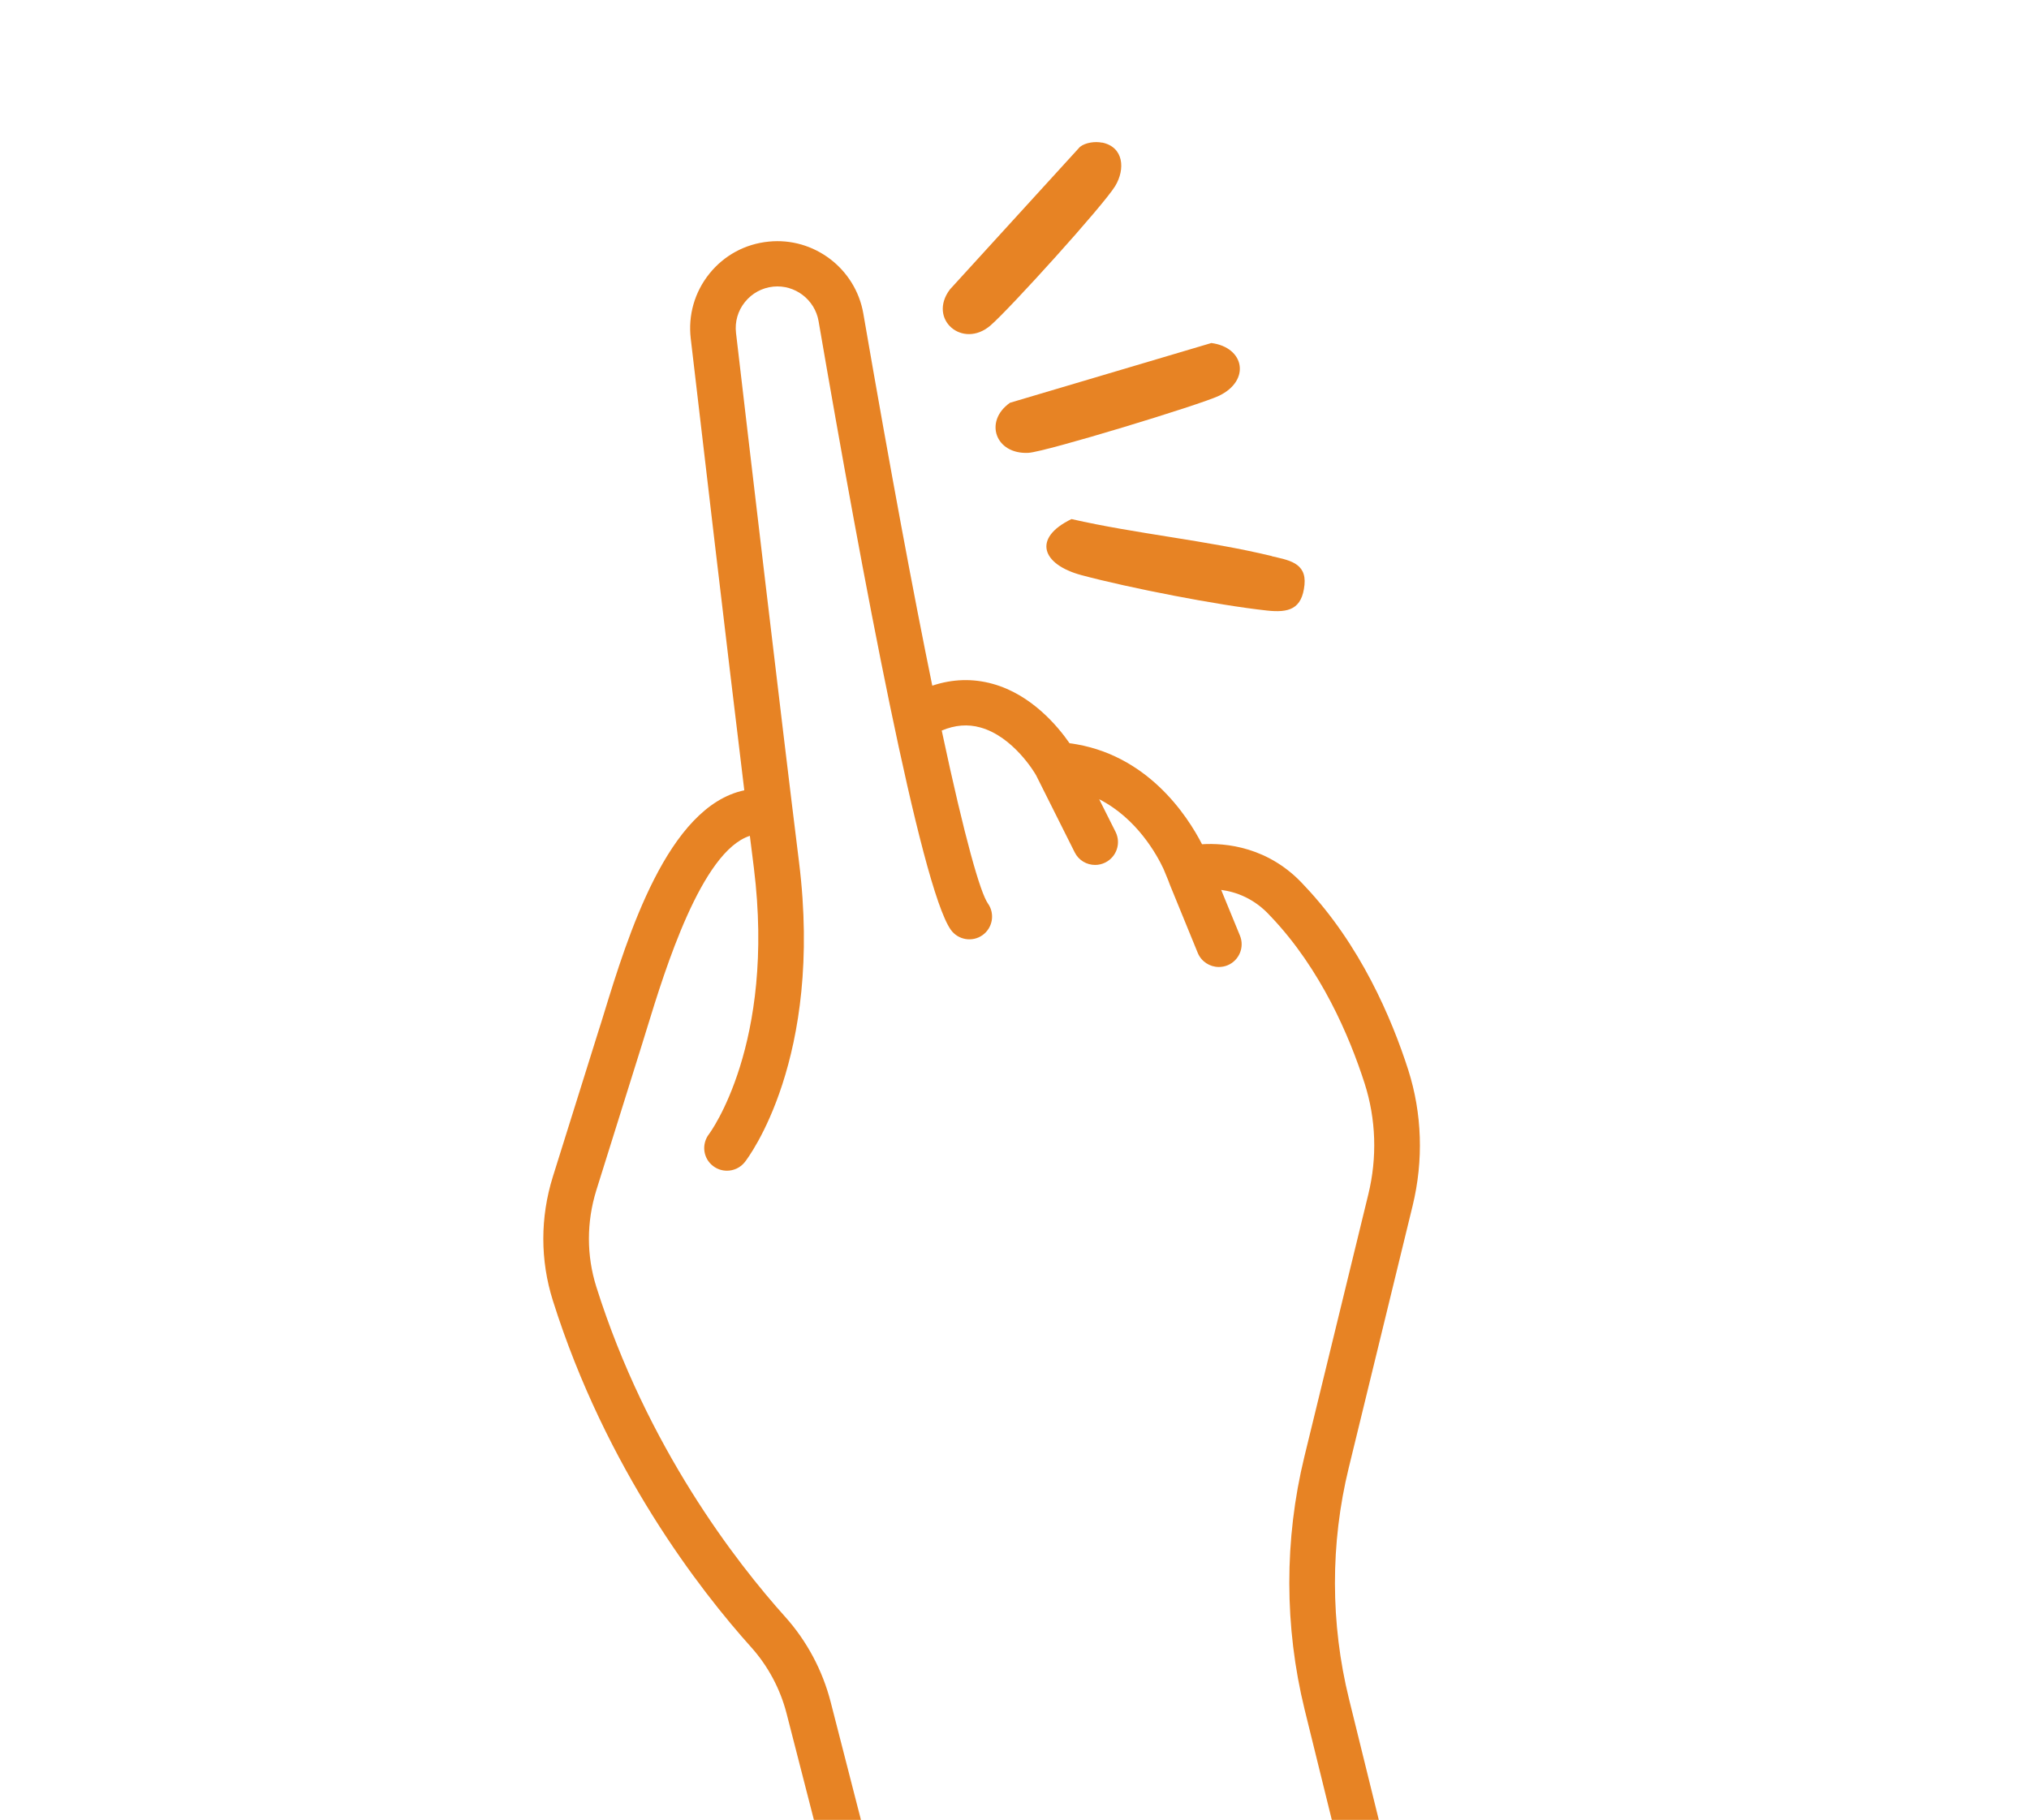
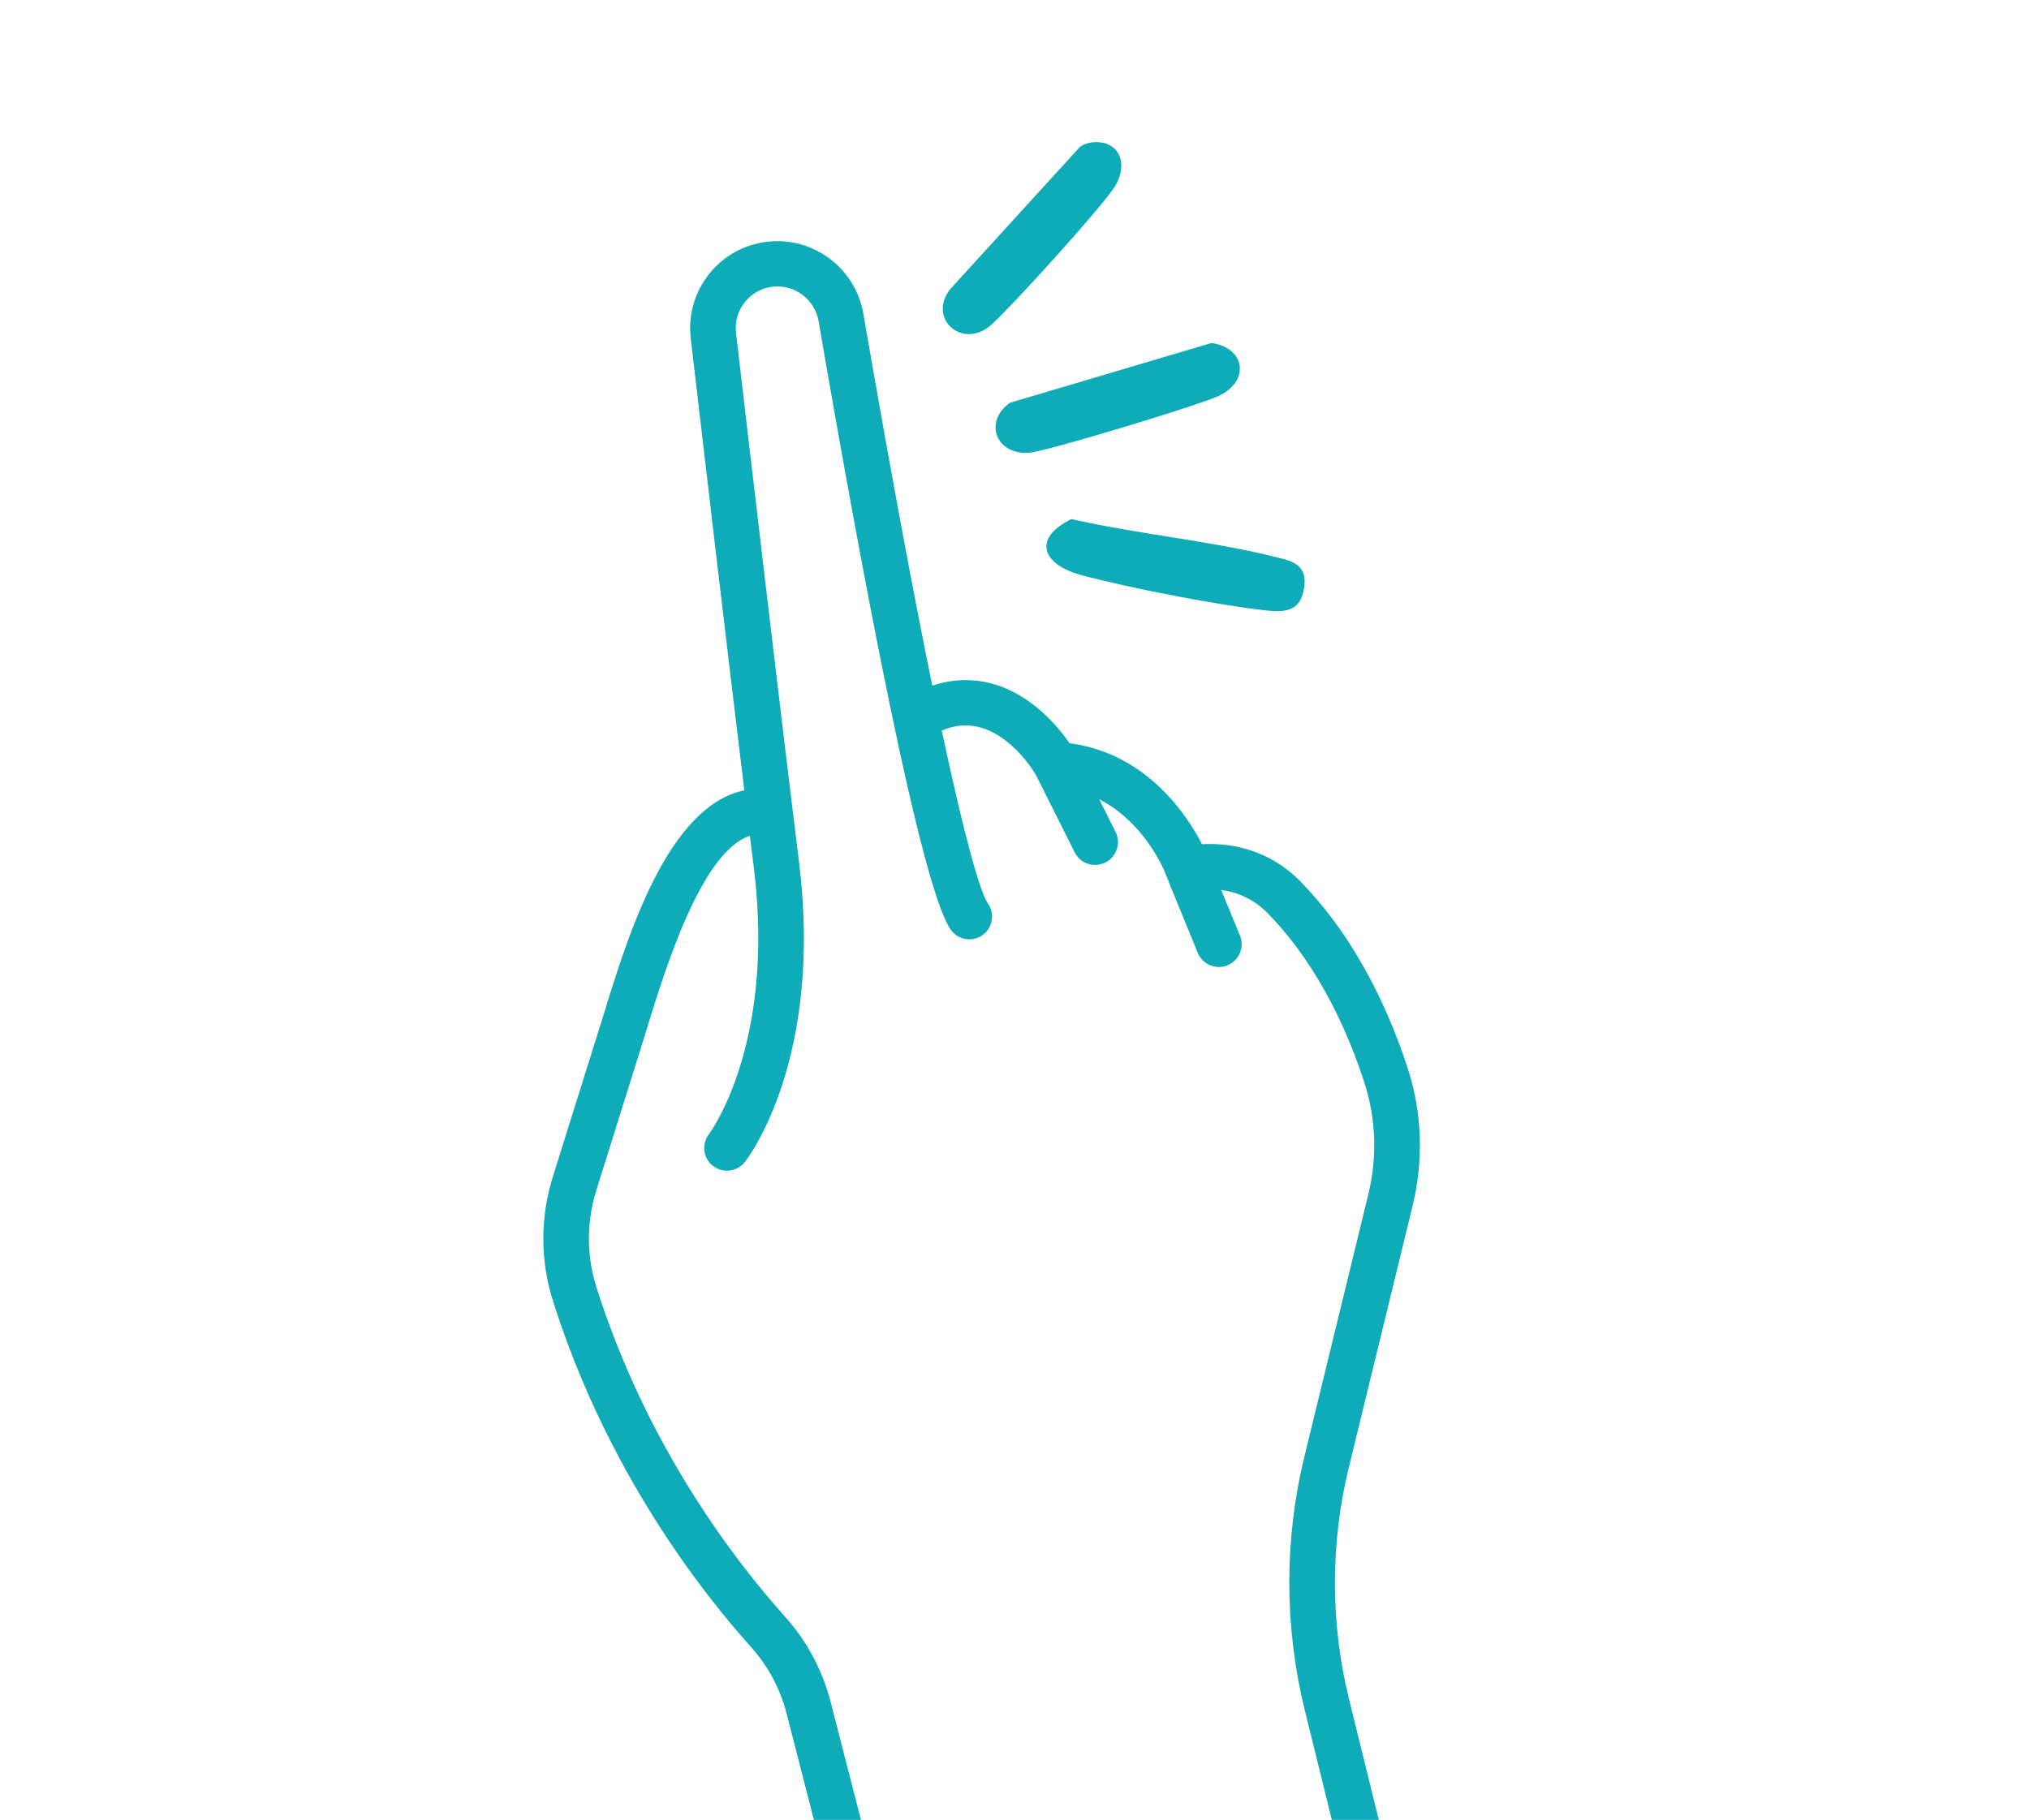
<svg xmlns="http://www.w3.org/2000/svg" id="_圖層_2" viewBox="0 0 156.83 140.7">
  <defs>
-     <style>.cls-1{fill:none;}.cls-2{fill:#e78324;}.cls-3{clip-path:url(#clippath);}</style>
+     <style>.cls-1{fill:none;}.cls-2{fill:#0eabb8;}.cls-3{clip-path:url(#clippath);}</style>
    <clipPath id="clippath">
      <rect class="cls-1" width="156.83" height="140.7" />
    </clipPath>
  </defs>
  <g id="_圖層_1-2">
    <g class="cls-3">
      <path class="cls-2" d="M110.21,155.46l-5.94-24.11c-1.44-5.84-1.45-12.02-.02-17.87l4.94-20.27c.85-3.5.73-7.13-.34-10.49-1.28-3.99-3.71-9.7-8.02-14.24-2.75-3.05-6.16-3.32-7.92-3.21-1.14-2.22-4.27-7.03-10.24-7.81-.9-1.3-2.94-3.76-5.94-4.59-1.55-.43-3.11-.38-4.67.14-1.44-7.03-3.21-16.48-5.33-28.77-.6-3.47-3.81-5.92-7.32-5.56-1.81.18-3.44,1.06-4.58,2.48-1.14,1.42-1.65,3.2-1.44,5.01.84,7.21,2.73,23.32,4.14,34.93-5.93,1.25-9.01,11.27-10.87,17.33-.13.42-.25.82-.37,1.18l-3.56,11.37c-.98,3.14-.98,6.45,0,9.56,4.12,13.07,11.38,22.41,15.34,26.82,1.29,1.44,2.24,3.21,2.73,5.12l6.12,23.84c.2.8.92,1.32,1.7,1.32.14,0,.29-.02.44-.06.94-.24,1.51-1.2,1.27-2.14l-6.12-23.84c-.63-2.46-1.85-4.74-3.52-6.6-3.77-4.2-10.68-13.09-14.6-25.52-.76-2.42-.76-4.99,0-7.45l3.56-11.37c.12-.37.24-.77.37-1.2,1.38-4.49,4.2-13.64,7.94-14.84.11.87.21,1.7.31,2.48,1.69,13.66-3.42,20.52-3.47,20.58-.59.77-.46,1.87.31,2.46.32.25.7.37,1.08.37.52,0,1.04-.23,1.39-.68.25-.32,6.07-7.96,4.18-23.18-1.39-11.2-3.87-32.34-4.87-40.91-.1-.86.14-1.71.69-2.39.55-.68,1.32-1.1,2.19-1.19,1.67-.17,3.21,1,3.5,2.66,3.38,19.66,7.9,43.78,10.22,47.06.56.79,1.66.98,2.45.42.79-.56.98-1.66.42-2.45-.58-.82-1.77-4.92-3.57-13.37,1.03-.43,2.01-.51,2.98-.24,2.54.7,4.21,3.5,4.32,3.71l2.98,5.95c.31.62.93.97,1.58.97.26,0,.53-.06.79-.19.87-.44,1.22-1.49.79-2.36l-1.27-2.53c2.91,1.48,4.46,4.29,4.97,5.38,0,0,0,0,0,0l.38.92.11.3h0s2.16,5.28,2.16,5.28c.28.68.94,1.09,1.63,1.09.22,0,.45-.04.67-.13.9-.37,1.33-1.4.96-2.3l-1.45-3.53c1.13.15,2.57.65,3.81,2.03l.04.04c3.86,4.06,6.07,9.25,7.24,12.9.88,2.75.98,5.71.28,8.58l-4.94,20.27c-1.56,6.4-1.55,13.15.02,19.55l5.94,24.11c.2.8.92,1.34,1.71,1.34.14,0,.28-.02.42-.05.94-.23,1.52-1.19,1.29-2.13Z" />
    </g>
    <path class="cls-2" d="M98.3,43c1.23.3,2.7.47,2.53,2.21-.19,1.89-1.21,2.18-2.92,1.99-3.79-.41-10.65-1.75-14.34-2.74-3.03-.82-3.8-2.85-.75-4.33,5.04,1.15,10.48,1.65,15.48,2.86Z" />
    <path class="cls-2" d="M78.06,31.14l15.57-4.62c2.56.33,3.06,2.89.59,4.08-1.44.69-13.41,4.34-14.73,4.41-2.55.13-3.45-2.43-1.44-3.86Z" />
    <path class="cls-2" d="M85.18,11.02c1.68.34,1.81,2.05,1.02,3.36-.91,1.5-8.2,9.55-9.65,10.79-2.14,1.83-4.86-.48-3.13-2.79l10.05-11.02c.43-.35,1.2-.44,1.71-.33Z" />
  </g>
</svg>
